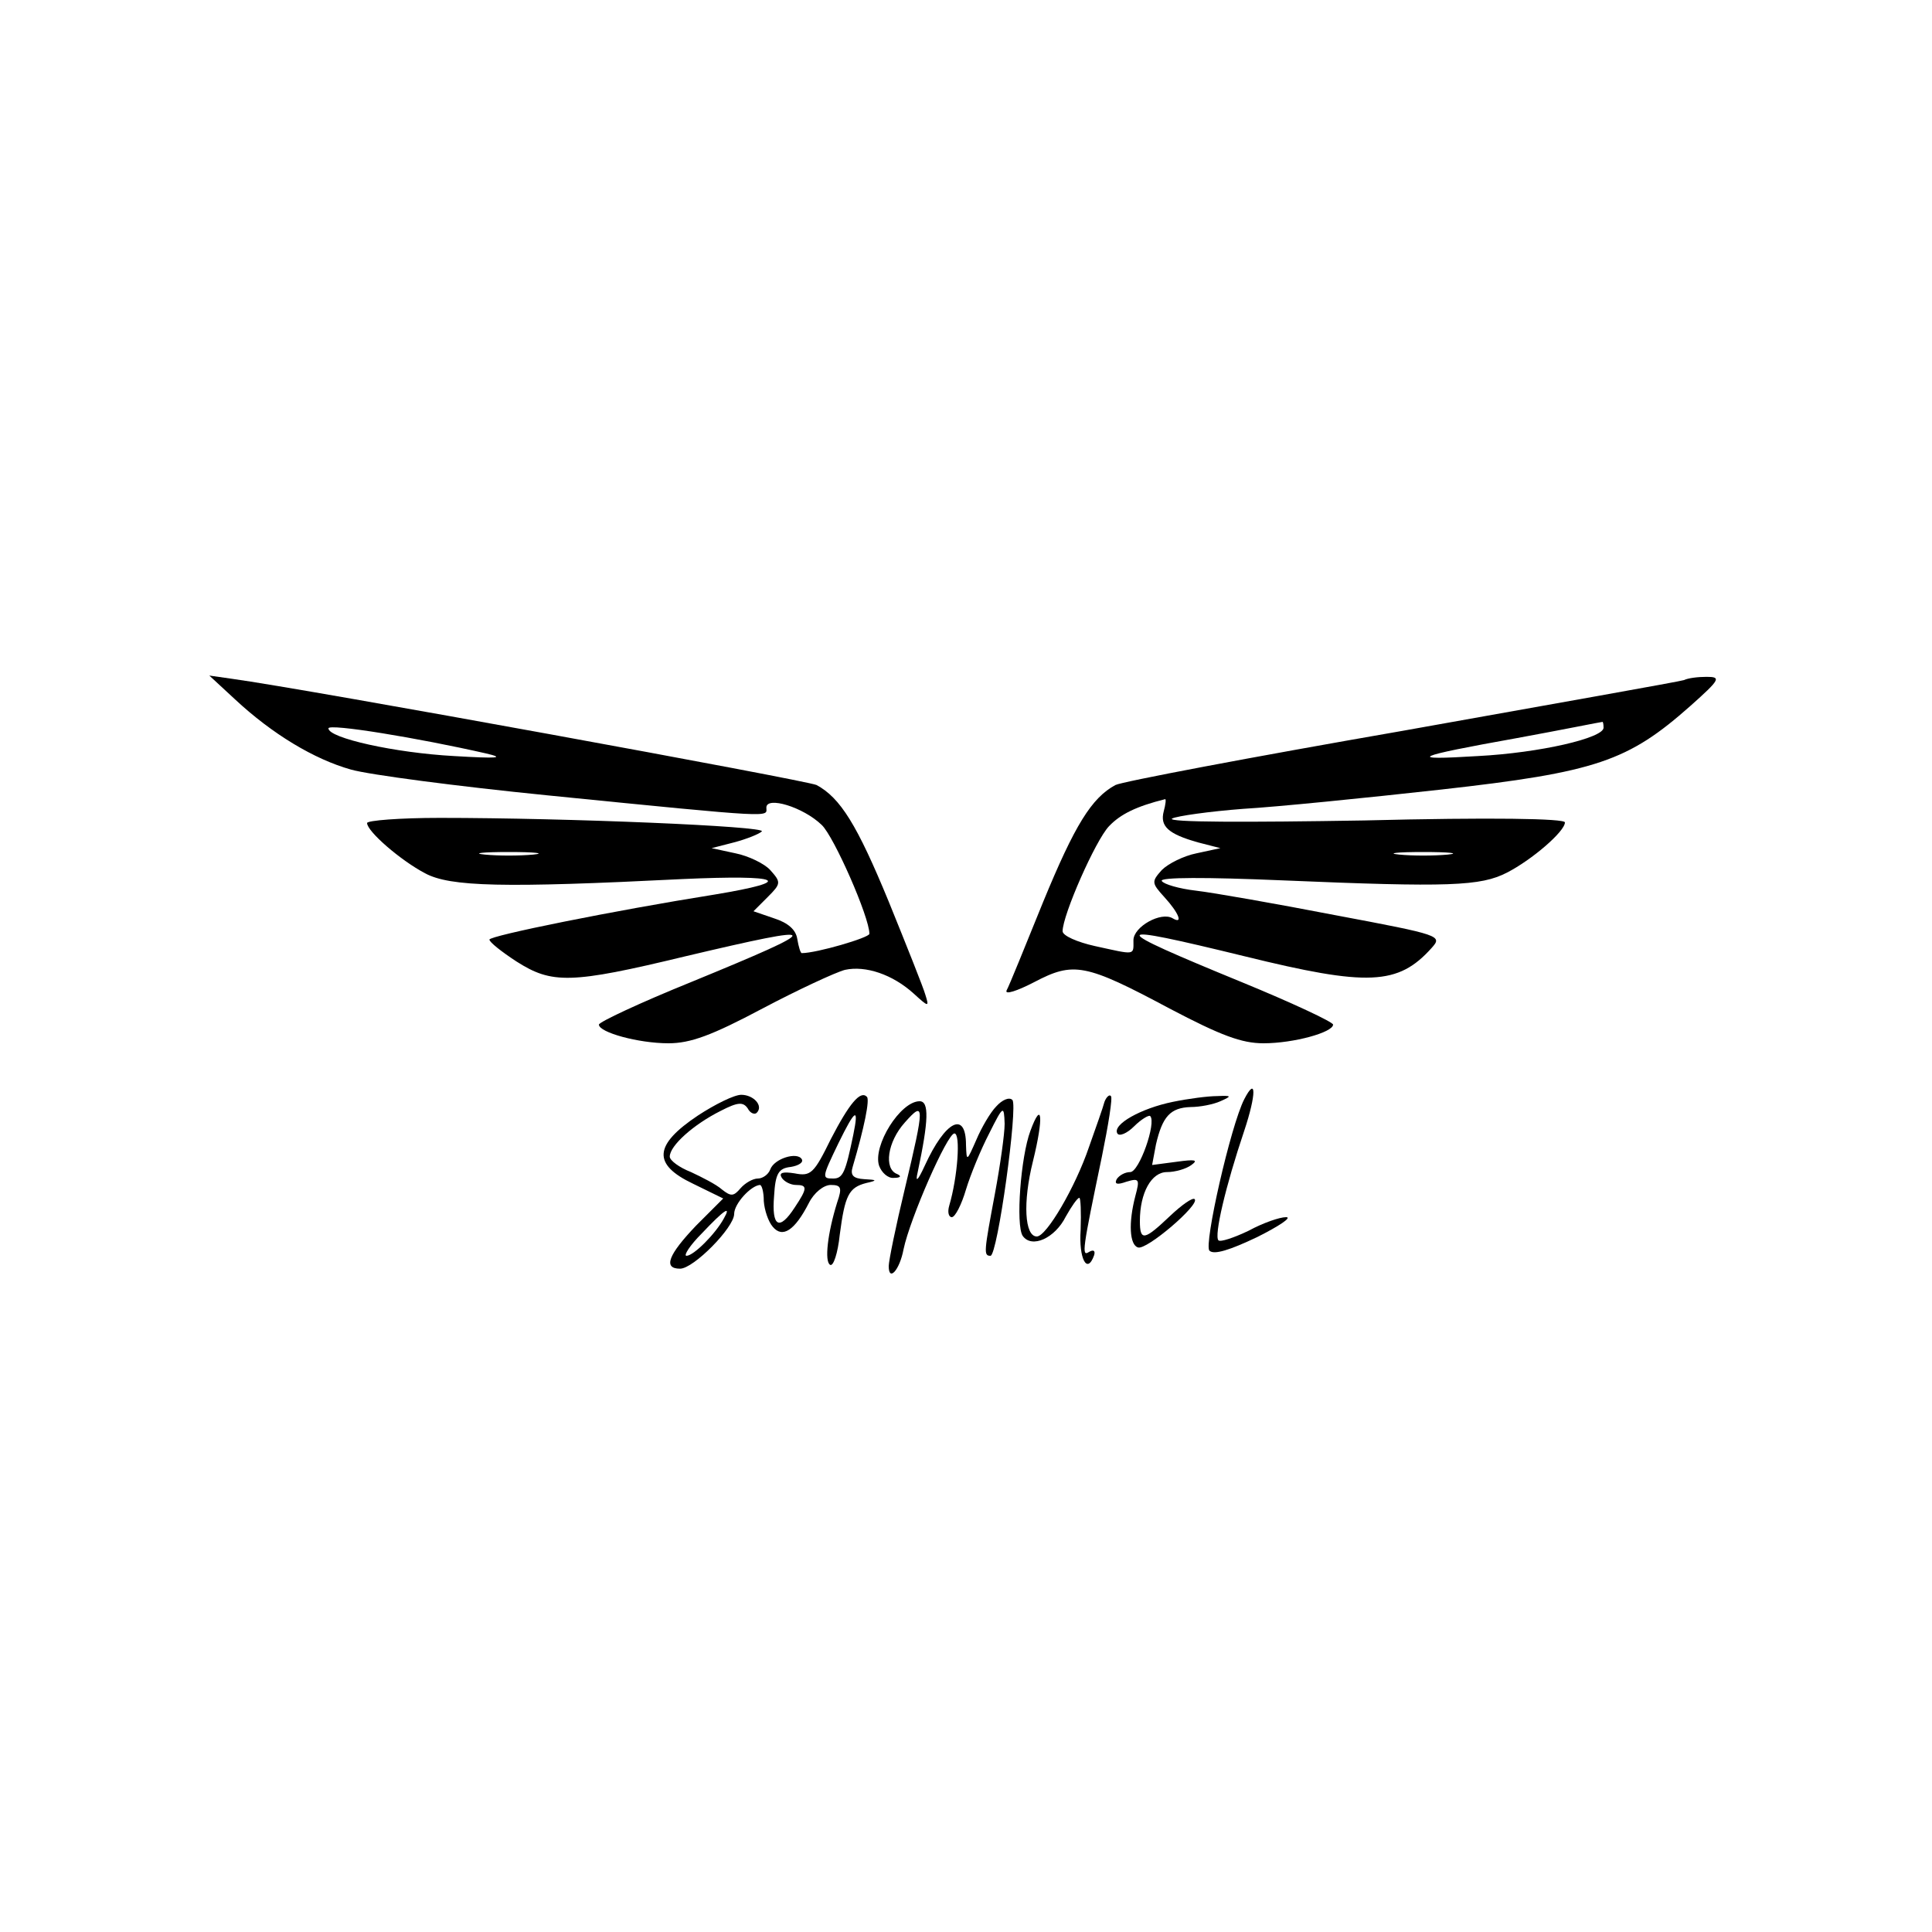
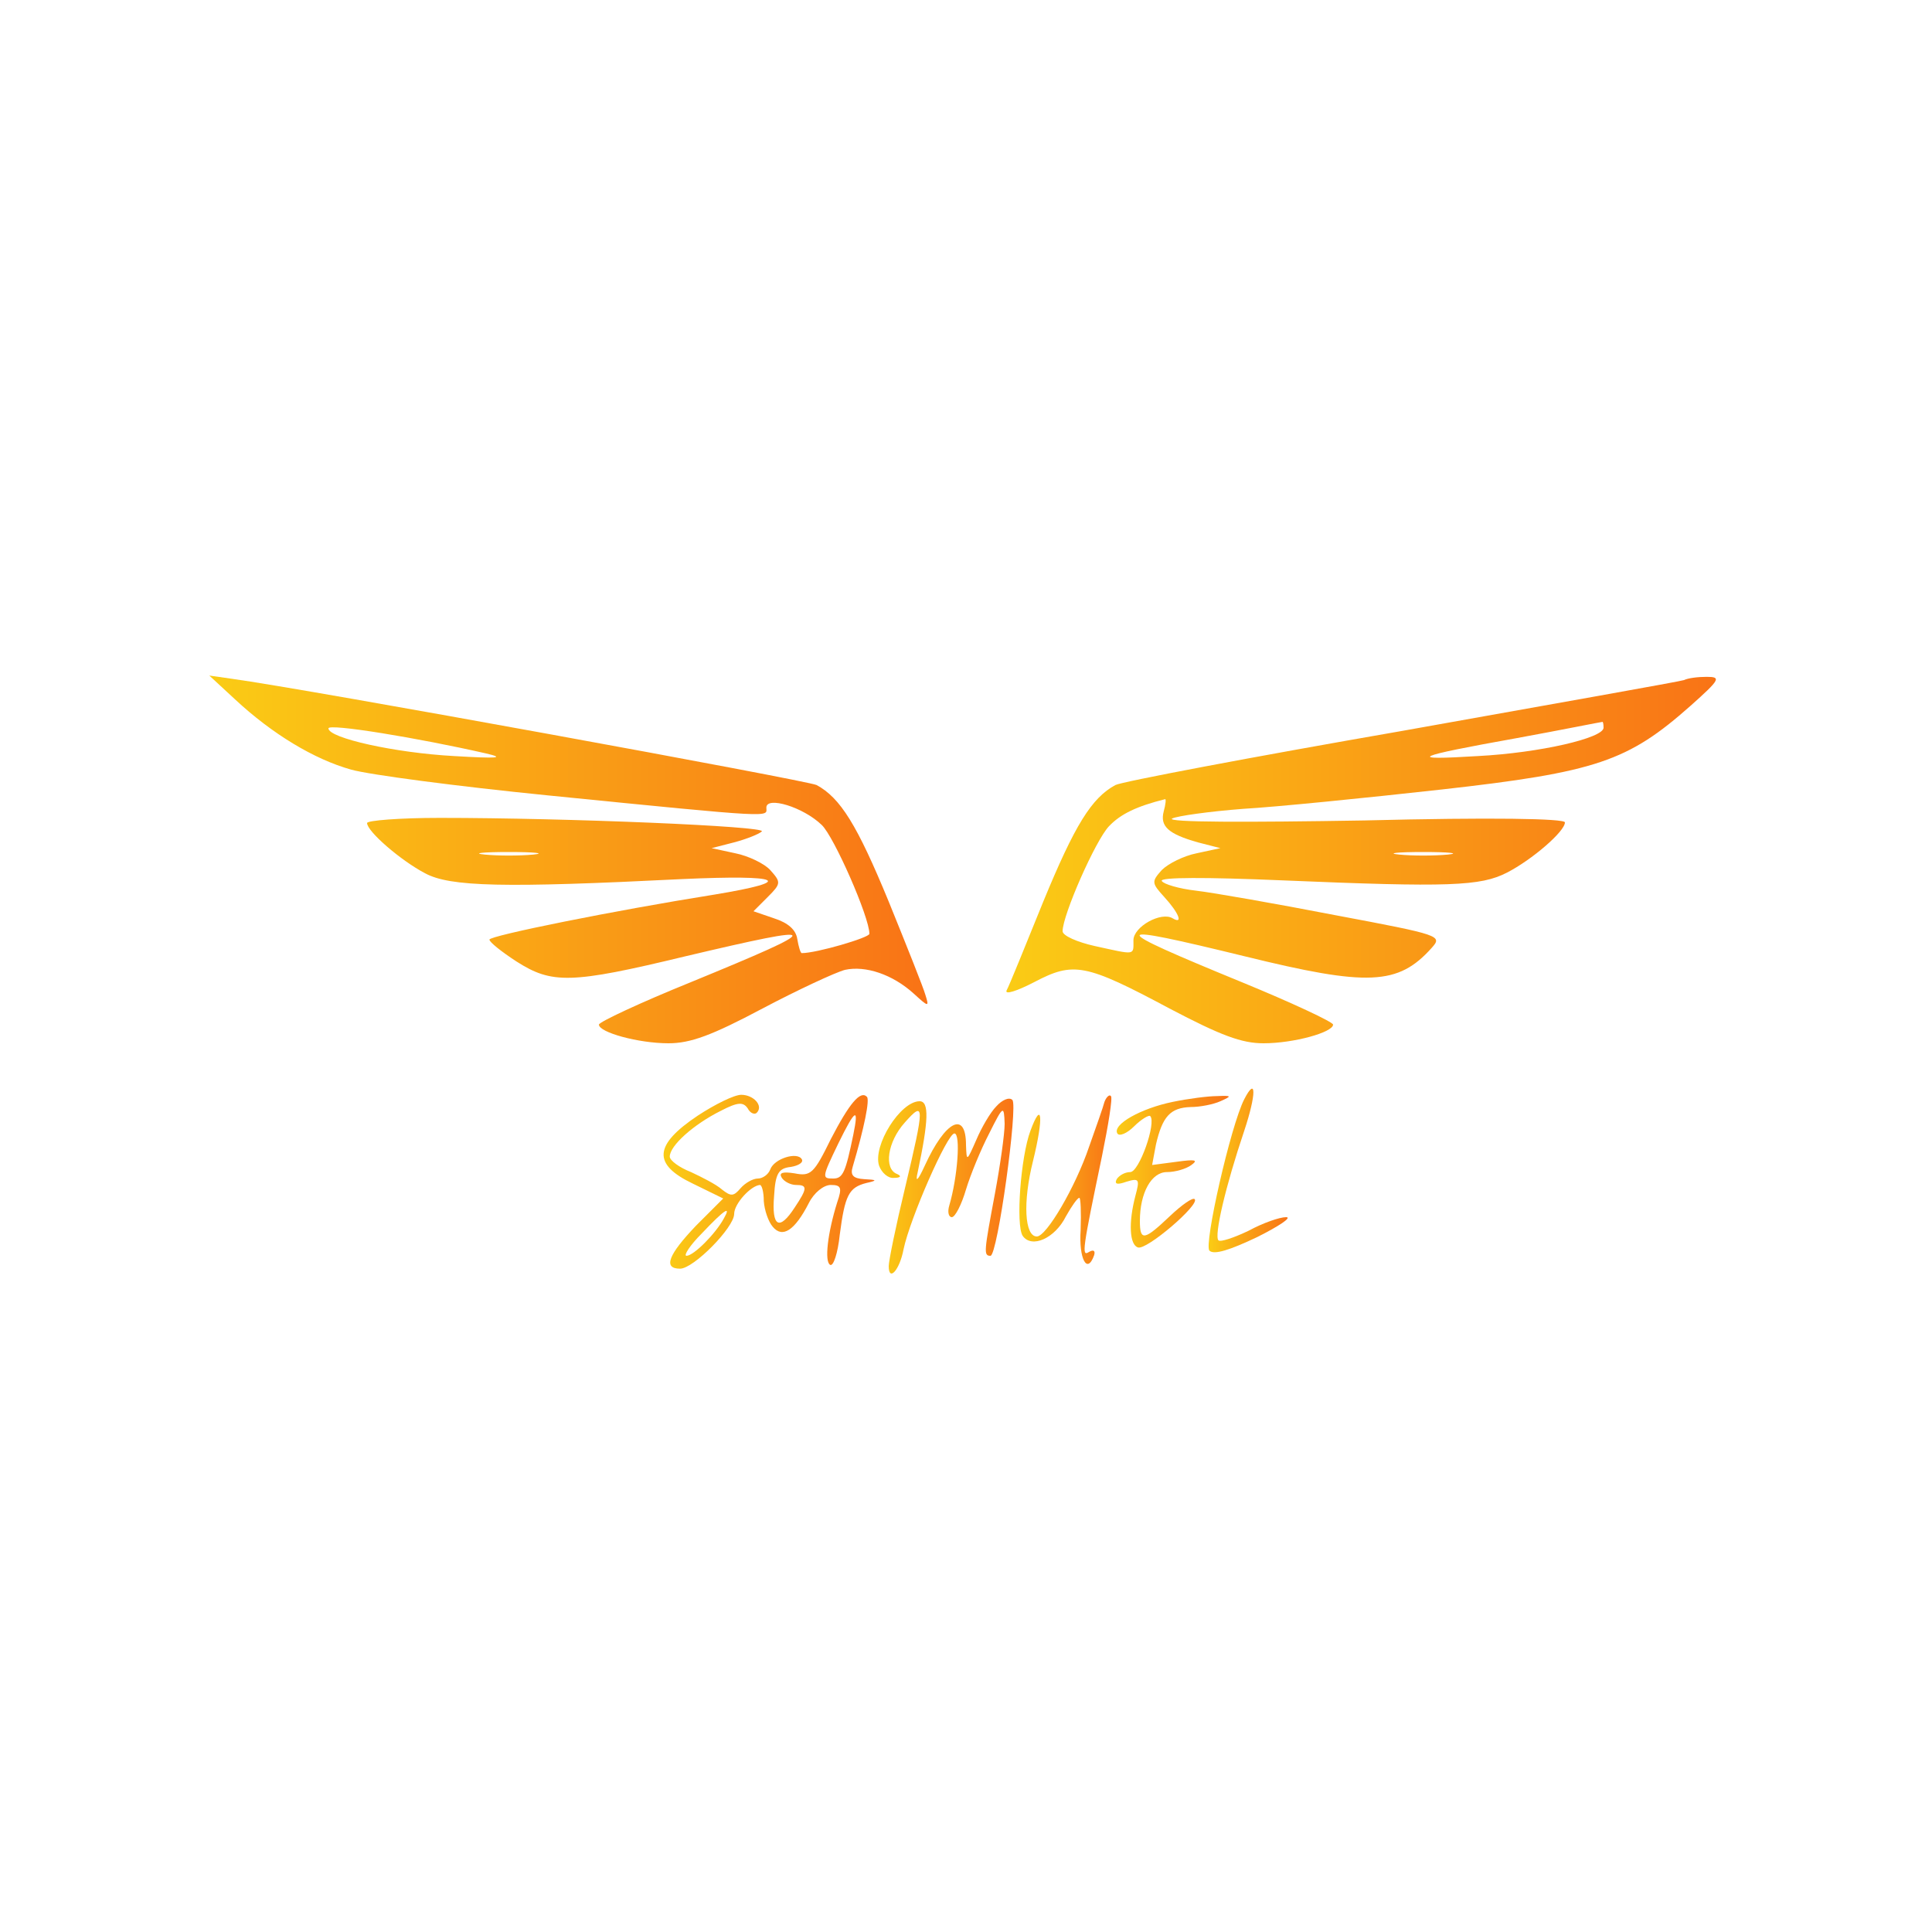
<svg xmlns="http://www.w3.org/2000/svg" version="1.0" width="300pt" height="300pt" viewBox="0 0 300 300" preserveAspectRatio="xMidYMid meet">
-   <g transform="translate(0,300) scale(0.1,-0.1)" fill="#000000" stroke="none">
+   <defs>
+     <linearGradient id="grad1" x1="0%" y1="0%" x2="100%" y2="0%">
+       <stop offset="0%" style="stop-color:#facc15;stop-opacity:1" />
+       <stop offset="100%" style="stop-color:#f97316;stop-opacity:1" />
+     </linearGradient>
+   </defs>
+   <g transform="translate(0,300) scale(0.1,-0.1)" fill="url(#grad1)" stroke="none">
    <path d="M365 1914 c58 -54 123 -93 180 -109 28 -8 165 -26 305 -40 360 -36 340 -34 340 -19 0 18 57 1 86 -27 19 -18 74 -143 74 -169 0 -6 -82 -30 -105 -30 -2 0 -5 10 -7 22 -2 14 -14 25 -36 32 l-32 11 22 22 c21 21 21 23 4 42 -9 10 -34 22 -54 26 l-37 8 35 9 c19 5 39 13 43 17 8 8 -302 21 -500 21 -62 0 -113 -4 -113 -8 0 -13 52 -58 90 -78 39 -21 121 -23 400 -9 155 7 177 -3 50 -24 -157 -25 -350 -64 -350 -70 0 -4 19 -19 42 -34 55 -35 84 -35 262 8 220 52 221 47 9 -40 -79 -32 -143 -62 -143 -66 0 -12 61 -29 108 -29 34 0 67 12 146 54 55 29 113 56 128 60 32 7 74 -7 107 -37 23 -21 24 -21 18 -2 -3 11 -29 76 -57 145 -49 119 -75 161 -112 181 -14 7 -791 149 -908 165 l-35 5 40 -37z m390 -84 c30 -7 18 -8 -50 -4 -92 5 -195 28 -195 43 0 8 140 -15 245 -39z m73 -157 c-21 -2 -55 -2 -75 0 -21 2 -4 4 37 4 41 0 58 -2 38 -4z" />
    <path d="M2615 1944 c-5 -2 -203 -37 -438 -79 -236 -41 -436 -79 -445 -84 -37 -20 -63 -62 -112 -181 -28 -69 -53 -131 -57 -138 -3 -7 16 -1 43 13 61 32 79 29 210 -41 80 -42 112 -54 146 -54 47 0 108 17 108 29 0 4 -64 34 -142 66 -212 87 -212 93 5 40 191 -47 238 -45 290 13 17 19 15 20 -150 51 -93 18 -190 35 -216 38 -26 3 -50 10 -53 15 -4 6 69 6 187 1 260 -11 308 -9 349 12 39 20 90 64 90 78 0 6 -114 8 -312 3 -182 -3 -307 -3 -298 3 8 4 58 11 110 15 52 3 191 17 308 30 241 27 290 44 387 130 46 41 48 45 25 45 -14 0 -29 -2 -35 -5z m-125 -74 c0 -16 -99 -39 -195 -44 -113 -7 -101 -1 61 28 71 13 130 25 132 25 1 1 2 -3 2 -9z m-683 -130 c-6 -23 7 -35 53 -48 l35 -9 -37 -8 c-20 -4 -44 -16 -54 -26 -16 -18 -16 -20 4 -42 22 -24 30 -43 13 -33 -18 11 -61 -13 -61 -34 0 -24 4 -23 -60 -9 -27 6 -50 16 -50 23 0 25 51 141 72 163 18 19 43 31 87 42 2 1 1 -8 -2 -19z m441 -67 c-21 -2 -55 -2 -75 0 -21 2 -4 4 37 4 41 0 58 -2 38 -4z" />
    <path d="M1932 1293 c-21 -41 -63 -226 -54 -235 7 -7 32 1 74 21 34 17 55 31 45 31 -10 0 -36 -9 -58 -21 -23 -11 -44 -18 -47 -15 -7 7 11 84 40 170 19 57 19 86 0 49z" />
    <path d="M1084 1268 c-69 -46 -71 -76 -8 -106 l47 -23 -42 -42 c-43 -45 -52 -67 -25 -67 21 0 84 64 84 85 0 16 26 44 40 45 3 0 6 -11 6 -25 1 -14 7 -32 14 -40 15 -18 34 -6 56 37 8 16 23 28 34 28 16 0 18 -4 10 -27 -15 -48 -20 -92 -11 -97 5 -3 12 18 15 47 8 61 14 73 41 80 18 4 17 5 -3 6 -17 1 -22 6 -18 19 18 61 27 105 22 109 -10 10 -27 -10 -56 -66 -26 -53 -31 -58 -56 -53 -19 3 -25 1 -20 -7 4 -6 14 -11 22 -11 18 0 18 -5 -2 -35 -24 -37 -36 -30 -32 18 2 35 7 43 26 45 12 2 20 7 17 12 -7 12 -43 1 -49 -16 -3 -8 -12 -14 -19 -14 -8 0 -20 -7 -27 -15 -11 -13 -15 -13 -29 -2 -9 8 -31 19 -48 27 -18 7 -33 18 -33 24 0 17 37 50 79 71 27 14 35 14 42 4 4 -8 11 -10 14 -7 11 11 -5 28 -24 28 -11 0 -41 -15 -67 -32z m241 -30 c-12 -58 -16 -68 -31 -68 -18 0 -18 1 8 55 26 53 32 57 23 13z m-201 -130 c-13 -24 -47 -58 -58 -58 -5 0 5 16 24 35 35 37 46 44 34 23z" />
    <path d="M1547 1282 c-9 -9 -23 -33 -31 -52 -15 -34 -15 -34 -16 -8 0 54 -32 38 -64 -32 -11 -24 -15 -27 -11 -10 17 80 18 110 3 110 -30 0 -73 -69 -63 -100 4 -11 14 -20 23 -19 11 0 12 3 5 6 -21 8 -15 50 12 80 31 35 31 27 0 -103 -14 -58 -25 -112 -25 -120 0 -25 17 -6 23 26 10 48 68 180 79 180 10 0 5 -68 -8 -112 -3 -10 -1 -18 4 -18 5 0 15 19 22 43 7 23 23 62 36 87 22 44 23 44 24 15 0 -16 -7 -65 -15 -108 -17 -91 -18 -97 -7 -97 11 0 43 233 34 242 -5 5 -16 0 -25 -10z" />
    <path d="M1715 1289 c-2 -8 -13 -39 -24 -70 -21 -62 -66 -139 -81 -139 -19 0 -22 53 -6 117 17 69 14 96 -4 47 -15 -40 -23 -146 -12 -163 14 -20 50 -4 67 30 9 16 18 29 21 29 2 0 3 -22 2 -50 -3 -44 10 -70 21 -39 2 7 -1 9 -8 5 -12 -8 -10 4 20 148 10 49 17 92 14 94 -2 3 -7 -1 -10 -9z" />
    <path d="M1821 1289 c-49 -10 -94 -35 -86 -49 3 -5 15 0 26 11 11 11 23 18 25 16 10 -10 -17 -87 -31 -87 -8 0 -17 -5 -21 -11 -4 -8 1 -9 15 -4 20 6 21 4 14 -22 -11 -42 -9 -76 4 -80 13 -5 97 67 88 75 -3 3 -20 -9 -38 -26 -40 -38 -47 -40 -47 -8 0 44 18 76 42 76 13 0 30 5 38 11 11 8 6 9 -23 5 l-38 -5 6 32 c10 43 22 57 54 58 14 0 35 4 46 9 18 8 18 9 -5 8 -14 0 -45 -4 -69 -9z" />
  </g>
</svg>
